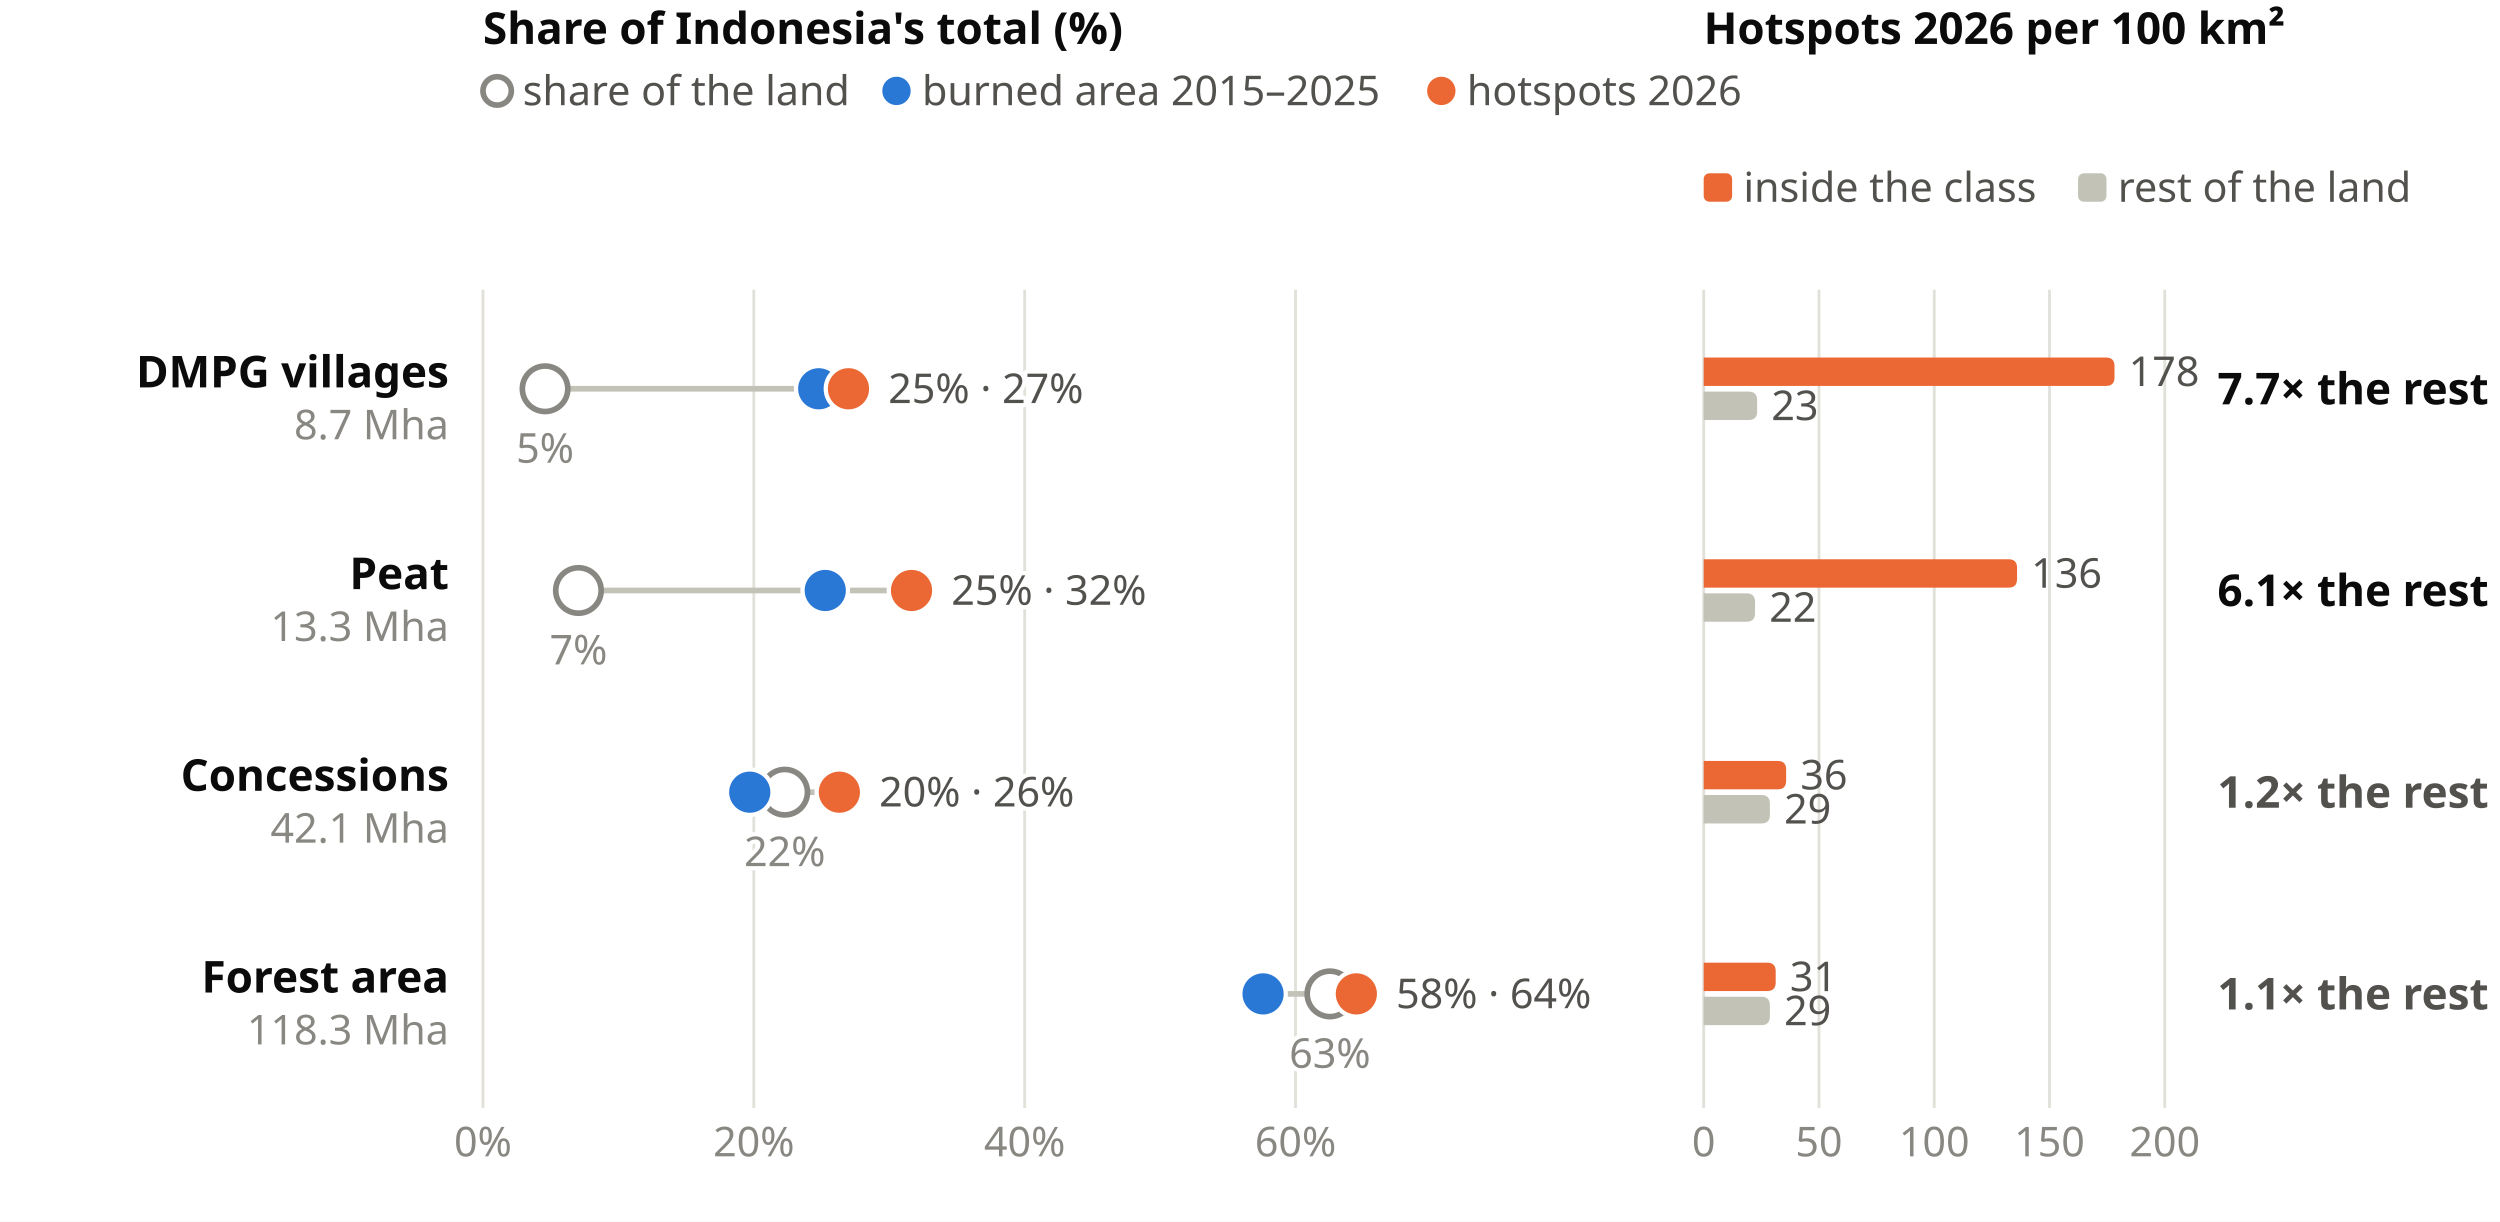
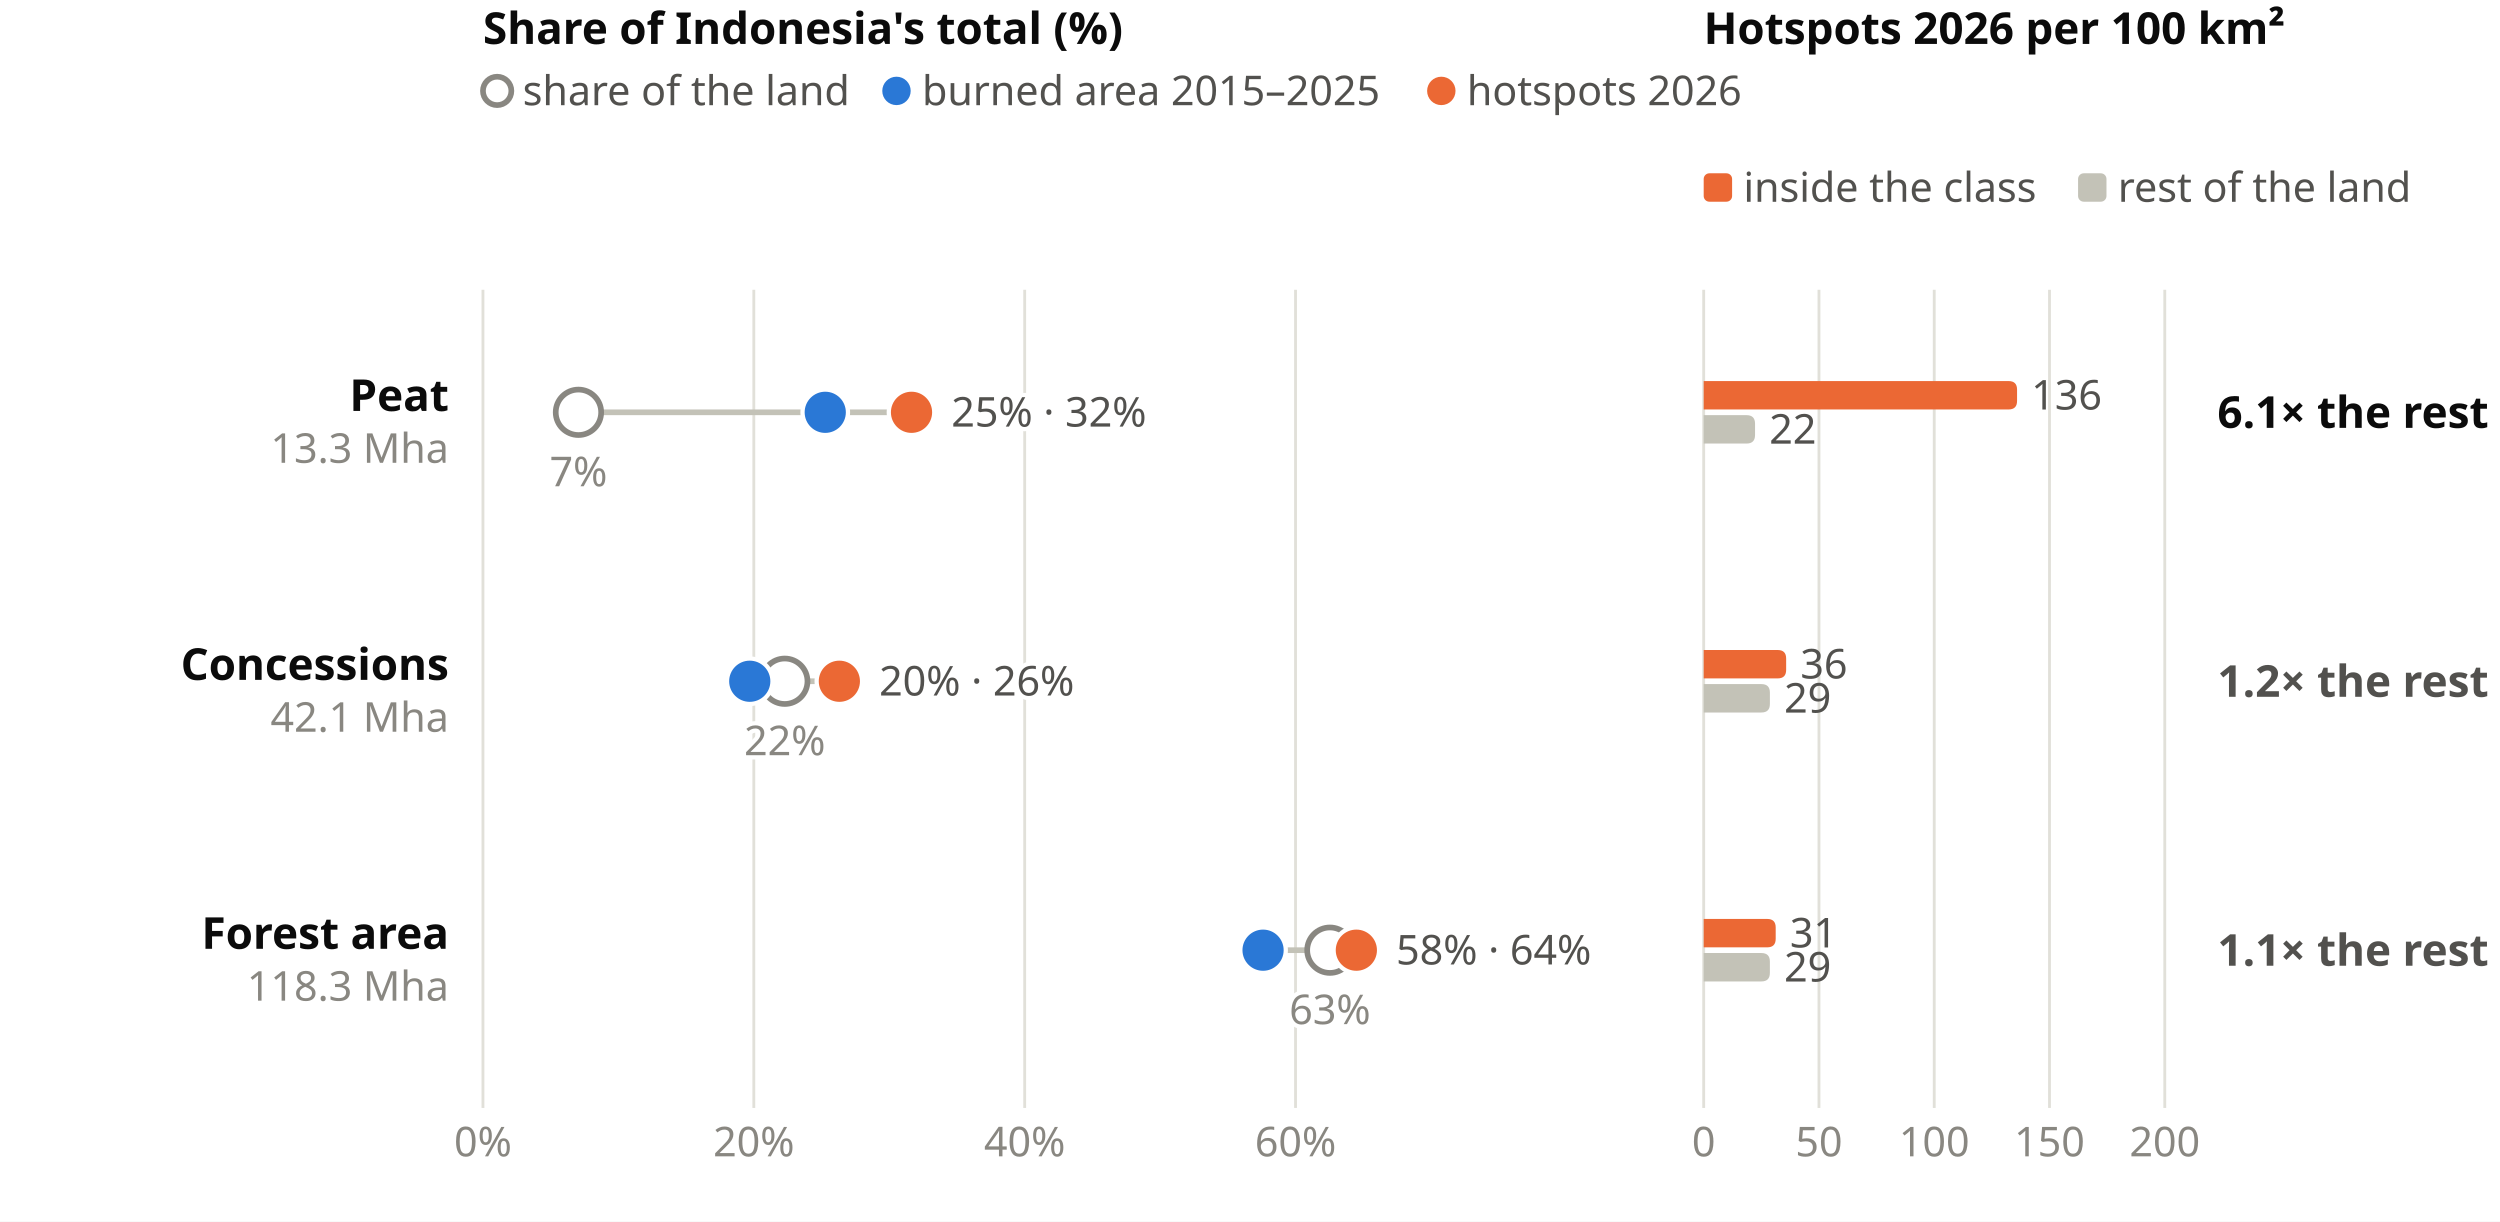
<svg xmlns="http://www.w3.org/2000/svg" data-name="shares" width="880" height="430" viewBox="0 0 880 430" style="font-family: &quot;Plus Jakarta Sans&quot;, sans-serif;">
  <rect width="880" height="430" fill="#fff" />
  <text x="170" y="10" font-size="15.5" fill="#0b0b0b" text-anchor="start" dominant-baseline="middle" font-weight="600">Share of Indonesia's total (%)</text>
  <text x="599.7" y="10" font-size="15.5" fill="#0b0b0b" text-anchor="start" dominant-baseline="middle" font-weight="600">Hotspots 2026 per 100 km²</text>
  <circle cx="175" cy="32" r="5" fill="#fff" stroke="#898781" stroke-width="2" />
  <text x="184" y="32" font-size="14.5" fill="#52514e" text-anchor="start" dominant-baseline="middle" font-weight="400">share of the land</text>
  <circle cx="315.562" cy="32" r="5" fill="#2a78d6" />
  <text x="324.562" y="32" font-size="14.5" fill="#52514e" text-anchor="start" dominant-baseline="middle" font-weight="400">burned area 2015–2025</text>
  <circle cx="507.344" cy="32" r="5" fill="#eb6834" />
  <text x="516.344" y="32" font-size="14.5" fill="#52514e" text-anchor="start" dominant-baseline="middle" font-weight="400">hotspots 2026</text>
  <line x1="170" x2="170" y1="102" y2="390" stroke="#e1e0d9" />
  <text x="170" y="402" font-size="14.5" fill="#898781" text-anchor="middle" dominant-baseline="middle" font-weight="400">0%</text>
  <line x1="265.343" x2="265.343" y1="102" y2="390" stroke="#e1e0d9" />
  <text x="265.343" y="402" font-size="14.5" fill="#898781" text-anchor="middle" dominant-baseline="middle" font-weight="400">20%</text>
  <line x1="360.686" x2="360.686" y1="102" y2="390" stroke="#e1e0d9" />
  <text x="360.686" y="402" font-size="14.5" fill="#898781" text-anchor="middle" dominant-baseline="middle" font-weight="400">40%</text>
  <line x1="456.029" x2="456.029" y1="102" y2="390" stroke="#e1e0d9" />
  <text x="456.029" y="402" font-size="14.5" fill="#898781" text-anchor="middle" dominant-baseline="middle" font-weight="400">60%</text>
  <line x1="599.7" x2="599.7" y1="102" y2="390" stroke="#e1e0d9" />
  <text x="599.7" y="402" font-size="14.5" fill="#898781" text-anchor="middle" dominant-baseline="middle" font-weight="400">0</text>
  <line x1="640.275" x2="640.275" y1="102" y2="390" stroke="#e1e0d9" />
  <text x="640.275" y="402" font-size="14.5" fill="#898781" text-anchor="middle" dominant-baseline="middle" font-weight="400">50</text>
  <line x1="680.85" x2="680.85" y1="102" y2="390" stroke="#e1e0d9" />
  <text x="680.85" y="402" font-size="14.5" fill="#898781" text-anchor="middle" dominant-baseline="middle" font-weight="400">100</text>
  <line x1="721.425" x2="721.425" y1="102" y2="390" stroke="#e1e0d9" />
  <text x="721.425" y="402" font-size="14.5" fill="#898781" text-anchor="middle" dominant-baseline="middle" font-weight="400">150</text>
  <line x1="762" x2="762" y1="102" y2="390" stroke="#e1e0d9" />
  <text x="762" y="402" font-size="14.5" fill="#898781" text-anchor="middle" dominant-baseline="middle" font-weight="400">200</text>
  <rect x="599.7" y="61" width="10" height="10" rx="2" fill="#eb6834" />
  <text x="613.7" y="66" font-size="14.5" fill="#52514e" text-anchor="start" dominant-baseline="middle" font-weight="400">inside the class</text>
  <rect x="731.481" y="61" width="10" height="10" rx="2" fill="#c3c2b7" />
  <text x="745.481" y="66" font-size="14.5" fill="#52514e" text-anchor="start" dominant-baseline="middle" font-weight="400">rest of the land</text>
-   <text x="158" y="130.9" font-size="15.5" fill="#0b0b0b" text-anchor="end" dominant-baseline="middle" font-weight="600">DMPG villages</text>
-   <text x="158" y="149.6" font-size="14.5" fill="#898781" text-anchor="end" dominant-baseline="middle" font-weight="400">8.7 Mha</text>
-   <line x1="191.868" x2="298.668" y1="136.85" y2="136.85" stroke="#c3c2b7" stroke-width="2" />
-   <circle cx="191.868" cy="136.85" r="8" fill="#fff" stroke="#898781" stroke-width="2" />
-   <circle cx="288.192" cy="136.85" r="8" fill="#2a78d6" stroke="#fff" stroke-width="1.5" />
-   <circle cx="298.668" cy="136.85" r="8" fill="#eb6834" stroke="#fff" stroke-width="1.5" />
-   <text x="191.868" y="157.85" font-size="14.5" fill="#898781" text-anchor="middle" dominant-baseline="middle" font-weight="400" stroke="#fff" stroke-width="3" paint-order="stroke" stroke-linejoin="round">5%</text>
-   <text x="312.668" y="136.85" font-size="14.5" fill="#52514e" text-anchor="start" dominant-baseline="middle" font-weight="400" stroke="#fff" stroke-width="3" paint-order="stroke" stroke-linejoin="round">25% · 27%</text>
-   <path fill="#eb6834" d="M599.7,125.85H741.311Q744.311,125.85 744.311,128.85V132.85Q744.311,135.85 741.311,135.85H599.7Z" />
-   <text x="749.311" y="130.85" font-size="14.5" fill="#52514e" text-anchor="start" dominant-baseline="middle" font-weight="400">178</text>
-   <path fill="#c3c2b7" d="M599.7,137.85H615.507Q618.507,137.85 618.507,140.85V144.85Q618.507,147.85 615.507,147.85H599.7Z" />
-   <text x="623.507" y="142.85" font-size="14.5" fill="#52514e" text-anchor="start" dominant-baseline="middle" font-weight="400">23</text>
-   <text x="876" y="136.85" font-size="15.5" fill="#0b0b0b" text-anchor="end" dominant-baseline="middle" font-weight="600">7.7× the rest</text>
-   <text x="158" y="201.9" font-size="15.5" fill="#0b0b0b" text-anchor="end" dominant-baseline="middle" font-weight="600">Peat</text>
-   <text x="158" y="220.6" font-size="14.5" fill="#898781" text-anchor="end" dominant-baseline="middle" font-weight="400">13.3 Mha</text>
-   <line x1="203.613" x2="320.854" y1="207.85" y2="207.85" stroke="#c3c2b7" stroke-width="2" />
-   <circle cx="203.613" cy="207.85" r="8" fill="#fff" stroke="#898781" stroke-width="2" />
-   <circle cx="290.487" cy="207.85" r="8" fill="#2a78d6" stroke="#fff" stroke-width="1.5" />
-   <circle cx="320.854" cy="207.85" r="8" fill="#eb6834" stroke="#fff" stroke-width="1.5" />
-   <text x="203.613" y="228.85" font-size="14.5" fill="#898781" text-anchor="middle" dominant-baseline="middle" font-weight="400" stroke="#fff" stroke-width="3" paint-order="stroke" stroke-linejoin="round">7%</text>
-   <text x="334.854" y="207.85" font-size="14.5" fill="#52514e" text-anchor="start" dominant-baseline="middle" font-weight="400" stroke="#fff" stroke-width="3" paint-order="stroke" stroke-linejoin="round">25% · 32%</text>
-   <path fill="#eb6834" d="M599.7,196.85H707.004Q710.004,196.85 710.004,199.85V203.85Q710.004,206.85 707.004,206.85H599.7Z" />
-   <text x="715.004" y="201.85" font-size="14.5" fill="#52514e" text-anchor="start" dominant-baseline="middle" font-weight="400">136</text>
-   <path fill="#c3c2b7" d="M599.7,208.85H614.775Q617.775,208.85 617.775,211.85V215.85Q617.775,218.85 614.775,218.85H599.7Z" />
-   <text x="622.775" y="213.85" font-size="14.5" fill="#52514e" text-anchor="start" dominant-baseline="middle" font-weight="400">22</text>
-   <text x="876" y="207.85" font-size="15.5" fill="#0b0b0b" text-anchor="end" dominant-baseline="middle" font-weight="600">6.1× the rest</text>
-   <text x="158" y="272.9" font-size="15.5" fill="#0b0b0b" text-anchor="end" dominant-baseline="middle" font-weight="600">Concessions</text>
-   <text x="158" y="291.6" font-size="14.5" fill="#898781" text-anchor="end" dominant-baseline="middle" font-weight="400">42.1 Mha</text>
-   <line x1="263.914" x2="295.455" y1="278.85" y2="278.85" stroke="#c3c2b7" stroke-width="2" />
-   <circle cx="276.233" cy="278.85" r="8" fill="#fff" stroke="#898781" stroke-width="2" />
-   <circle cx="263.914" cy="278.85" r="8" fill="#2a78d6" stroke="#fff" stroke-width="1.5" />
-   <circle cx="295.455" cy="278.85" r="8" fill="#eb6834" stroke="#fff" stroke-width="1.5" />
-   <text x="276.233" y="299.85" font-size="14.5" fill="#898781" text-anchor="middle" dominant-baseline="middle" font-weight="400" stroke="#fff" stroke-width="3" paint-order="stroke" stroke-linejoin="round">22%</text>
-   <text x="309.455" y="278.85" font-size="14.5" fill="#52514e" text-anchor="start" dominant-baseline="middle" font-weight="400" stroke="#fff" stroke-width="3" paint-order="stroke" stroke-linejoin="round">20% · 26%</text>
-   <path fill="#eb6834" d="M599.7,267.85H625.725Q628.725,267.85 628.725,270.85V274.85Q628.725,277.85 625.725,277.85H599.7Z" />
-   <text x="633.725" y="272.85" font-size="14.5" fill="#52514e" text-anchor="start" dominant-baseline="middle" font-weight="400">36</text>
-   <path fill="#c3c2b7" d="M599.7,279.85H620.003Q623.003,279.85 623.003,282.85V286.85Q623.003,289.85 620.003,289.85H599.7Z" />
-   <text x="628.003" y="284.85" font-size="14.5" fill="#52514e" text-anchor="start" dominant-baseline="middle" font-weight="400">29</text>
-   <text x="876" y="278.85" font-size="15.5" fill="#52514e" text-anchor="end" dominant-baseline="middle" font-weight="600">1.2× the rest</text>
-   <text x="158" y="343.9" font-size="15.5" fill="#0b0b0b" text-anchor="end" dominant-baseline="middle" font-weight="600">Forest area</text>
-   <text x="158" y="362.6" font-size="14.5" fill="#898781" text-anchor="end" dominant-baseline="middle" font-weight="400">118.3 Mha</text>
-   <line x1="444.598" x2="477.435" y1="349.85" y2="349.85" stroke="#c3c2b7" stroke-width="2" />
-   <circle cx="468.13" cy="349.85" r="8" fill="#fff" stroke="#898781" stroke-width="2" />
-   <circle cx="444.598" cy="349.85" r="8" fill="#2a78d6" stroke="#fff" stroke-width="1.5" />
-   <circle cx="477.435" cy="349.85" r="8" fill="#eb6834" stroke="#fff" stroke-width="1.5" />
-   <text x="468.13" y="370.85" font-size="14.5" fill="#898781" text-anchor="middle" dominant-baseline="middle" font-weight="400" stroke="#fff" stroke-width="3" paint-order="stroke" stroke-linejoin="round">63%</text>
-   <text x="491.435" y="349.85" font-size="14.5" fill="#52514e" text-anchor="start" dominant-baseline="middle" font-weight="400" stroke="#fff" stroke-width="3" paint-order="stroke" stroke-linejoin="round">58% · 64%</text>
-   <path fill="#eb6834" d="M599.7,338.85H622.045Q625.045,338.85 625.045,341.85V345.85Q625.045,348.85 622.045,348.85H599.7Z" />
-   <text x="630.045" y="343.85" font-size="14.5" fill="#52514e" text-anchor="start" dominant-baseline="middle" font-weight="400">31</text>
-   <path fill="#c3c2b7" d="M599.7,350.85H619.997Q622.997,350.85 622.997,353.85V357.85Q622.997,360.85 619.997,360.85H599.7Z" />
-   <text x="627.997" y="355.85" font-size="14.5" fill="#52514e" text-anchor="start" dominant-baseline="middle" font-weight="400">29</text>
-   <text x="876" y="349.85" font-size="15.5" fill="#52514e" text-anchor="end" dominant-baseline="middle" font-weight="600">1.1× the rest</text>
+   <text x="158" y="139.183" font-size="15.5" fill="#0b0b0b" text-anchor="end" dominant-baseline="middle" font-weight="600">Peat</text>
+   <text x="158" y="157.883" font-size="14.5" fill="#898781" text-anchor="end" dominant-baseline="middle" font-weight="400">13.3 Mha</text>
+   <line x1="203.613" x2="320.854" y1="145.133" y2="145.133" stroke="#c3c2b7" stroke-width="2" />
+   <circle cx="203.613" cy="145.133" r="8" fill="#fff" stroke="#898781" stroke-width="2" />
+   <circle cx="290.487" cy="145.133" r="8" fill="#2a78d6" stroke="#fff" stroke-width="1.5" />
+   <circle cx="320.854" cy="145.133" r="8" fill="#eb6834" stroke="#fff" stroke-width="1.5" />
+   <text x="203.613" y="166.133" font-size="14.5" fill="#898781" text-anchor="middle" dominant-baseline="middle" font-weight="400" stroke="#fff" stroke-width="3" paint-order="stroke" stroke-linejoin="round">7%</text>
+   <text x="334.854" y="145.133" font-size="14.5" fill="#52514e" text-anchor="start" dominant-baseline="middle" font-weight="400" stroke="#fff" stroke-width="3" paint-order="stroke" stroke-linejoin="round">25% · 32%</text>
+   <path fill="#eb6834" d="M599.7,134.133H707.004Q710.004,134.133 710.004,137.133V141.133Q710.004,144.133 707.004,144.133H599.7Z" />
+   <text x="715.004" y="139.133" font-size="14.5" fill="#52514e" text-anchor="start" dominant-baseline="middle" font-weight="400">136</text>
+   <path fill="#c3c2b7" d="M599.7,146.133H614.775Q617.775,146.133 617.775,149.133V153.133Q617.775,156.133 614.775,156.133H599.7Z" />
+   <text x="622.775" y="151.133" font-size="14.5" fill="#52514e" text-anchor="start" dominant-baseline="middle" font-weight="400">22</text>
+   <text x="876" y="145.133" font-size="15.5" fill="#0b0b0b" text-anchor="end" dominant-baseline="middle" font-weight="600">6.1× the rest</text>
+   <text x="158" y="233.85" font-size="15.5" fill="#0b0b0b" text-anchor="end" dominant-baseline="middle" font-weight="600">Concessions</text>
+   <text x="158" y="252.55" font-size="14.5" fill="#898781" text-anchor="end" dominant-baseline="middle" font-weight="400">42.1 Mha</text>
+   <line x1="263.914" x2="295.455" y1="239.8" y2="239.8" stroke="#c3c2b7" stroke-width="2" />
+   <circle cx="276.233" cy="239.8" r="8" fill="#fff" stroke="#898781" stroke-width="2" />
+   <circle cx="263.914" cy="239.8" r="8" fill="#2a78d6" stroke="#fff" stroke-width="1.5" />
+   <circle cx="295.455" cy="239.8" r="8" fill="#eb6834" stroke="#fff" stroke-width="1.5" />
+   <text x="276.233" y="260.8" font-size="14.5" fill="#898781" text-anchor="middle" dominant-baseline="middle" font-weight="400" stroke="#fff" stroke-width="3" paint-order="stroke" stroke-linejoin="round">22%</text>
+   <text x="309.455" y="239.8" font-size="14.5" fill="#52514e" text-anchor="start" dominant-baseline="middle" font-weight="400" stroke="#fff" stroke-width="3" paint-order="stroke" stroke-linejoin="round">20% · 26%</text>
+   <path fill="#eb6834" d="M599.7,228.8H625.725Q628.725,228.8 628.725,231.8V235.8Q628.725,238.8 625.725,238.8H599.7Z" />
+   <text x="633.725" y="233.8" font-size="14.5" fill="#52514e" text-anchor="start" dominant-baseline="middle" font-weight="400">36</text>
+   <path fill="#c3c2b7" d="M599.7,240.8H620.003Q623.003,240.8 623.003,243.8V247.8Q623.003,250.8 620.003,250.8H599.7Z" />
+   <text x="628.003" y="245.8" font-size="14.5" fill="#52514e" text-anchor="start" dominant-baseline="middle" font-weight="400">29</text>
+   <text x="876" y="239.8" font-size="15.5" fill="#52514e" text-anchor="end" dominant-baseline="middle" font-weight="600">1.2× the rest</text>
+   <text x="158" y="328.517" font-size="15.5" fill="#0b0b0b" text-anchor="end" dominant-baseline="middle" font-weight="600">Forest area</text>
+   <text x="158" y="347.217" font-size="14.5" fill="#898781" text-anchor="end" dominant-baseline="middle" font-weight="400">118.3 Mha</text>
+   <line x1="444.598" x2="477.435" y1="334.467" y2="334.467" stroke="#c3c2b7" stroke-width="2" />
+   <circle cx="468.13" cy="334.467" r="8" fill="#fff" stroke="#898781" stroke-width="2" />
+   <circle cx="444.598" cy="334.467" r="8" fill="#2a78d6" stroke="#fff" stroke-width="1.5" />
+   <circle cx="477.435" cy="334.467" r="8" fill="#eb6834" stroke="#fff" stroke-width="1.5" />
+   <text x="468.13" y="355.467" font-size="14.5" fill="#898781" text-anchor="middle" dominant-baseline="middle" font-weight="400" stroke="#fff" stroke-width="3" paint-order="stroke" stroke-linejoin="round">63%</text>
+   <text x="491.435" y="334.467" font-size="14.5" fill="#52514e" text-anchor="start" dominant-baseline="middle" font-weight="400" stroke="#fff" stroke-width="3" paint-order="stroke" stroke-linejoin="round">58% · 64%</text>
+   <path fill="#eb6834" d="M599.7,323.467H622.045Q625.045,323.467 625.045,326.467V330.467Q625.045,333.467 622.045,333.467H599.7Z" />
+   <text x="630.045" y="328.467" font-size="14.5" fill="#52514e" text-anchor="start" dominant-baseline="middle" font-weight="400">31</text>
+   <path fill="#c3c2b7" d="M599.7,335.467H619.997Q622.997,335.467 622.997,338.467V342.467Q622.997,345.467 619.997,345.467H599.7Z" />
+   <text x="627.997" y="340.467" font-size="14.5" fill="#52514e" text-anchor="start" dominant-baseline="middle" font-weight="400">29</text>
+   <text x="876" y="334.467" font-size="15.5" fill="#52514e" text-anchor="end" dominant-baseline="middle" font-weight="600">1.1× the rest</text>
</svg>
